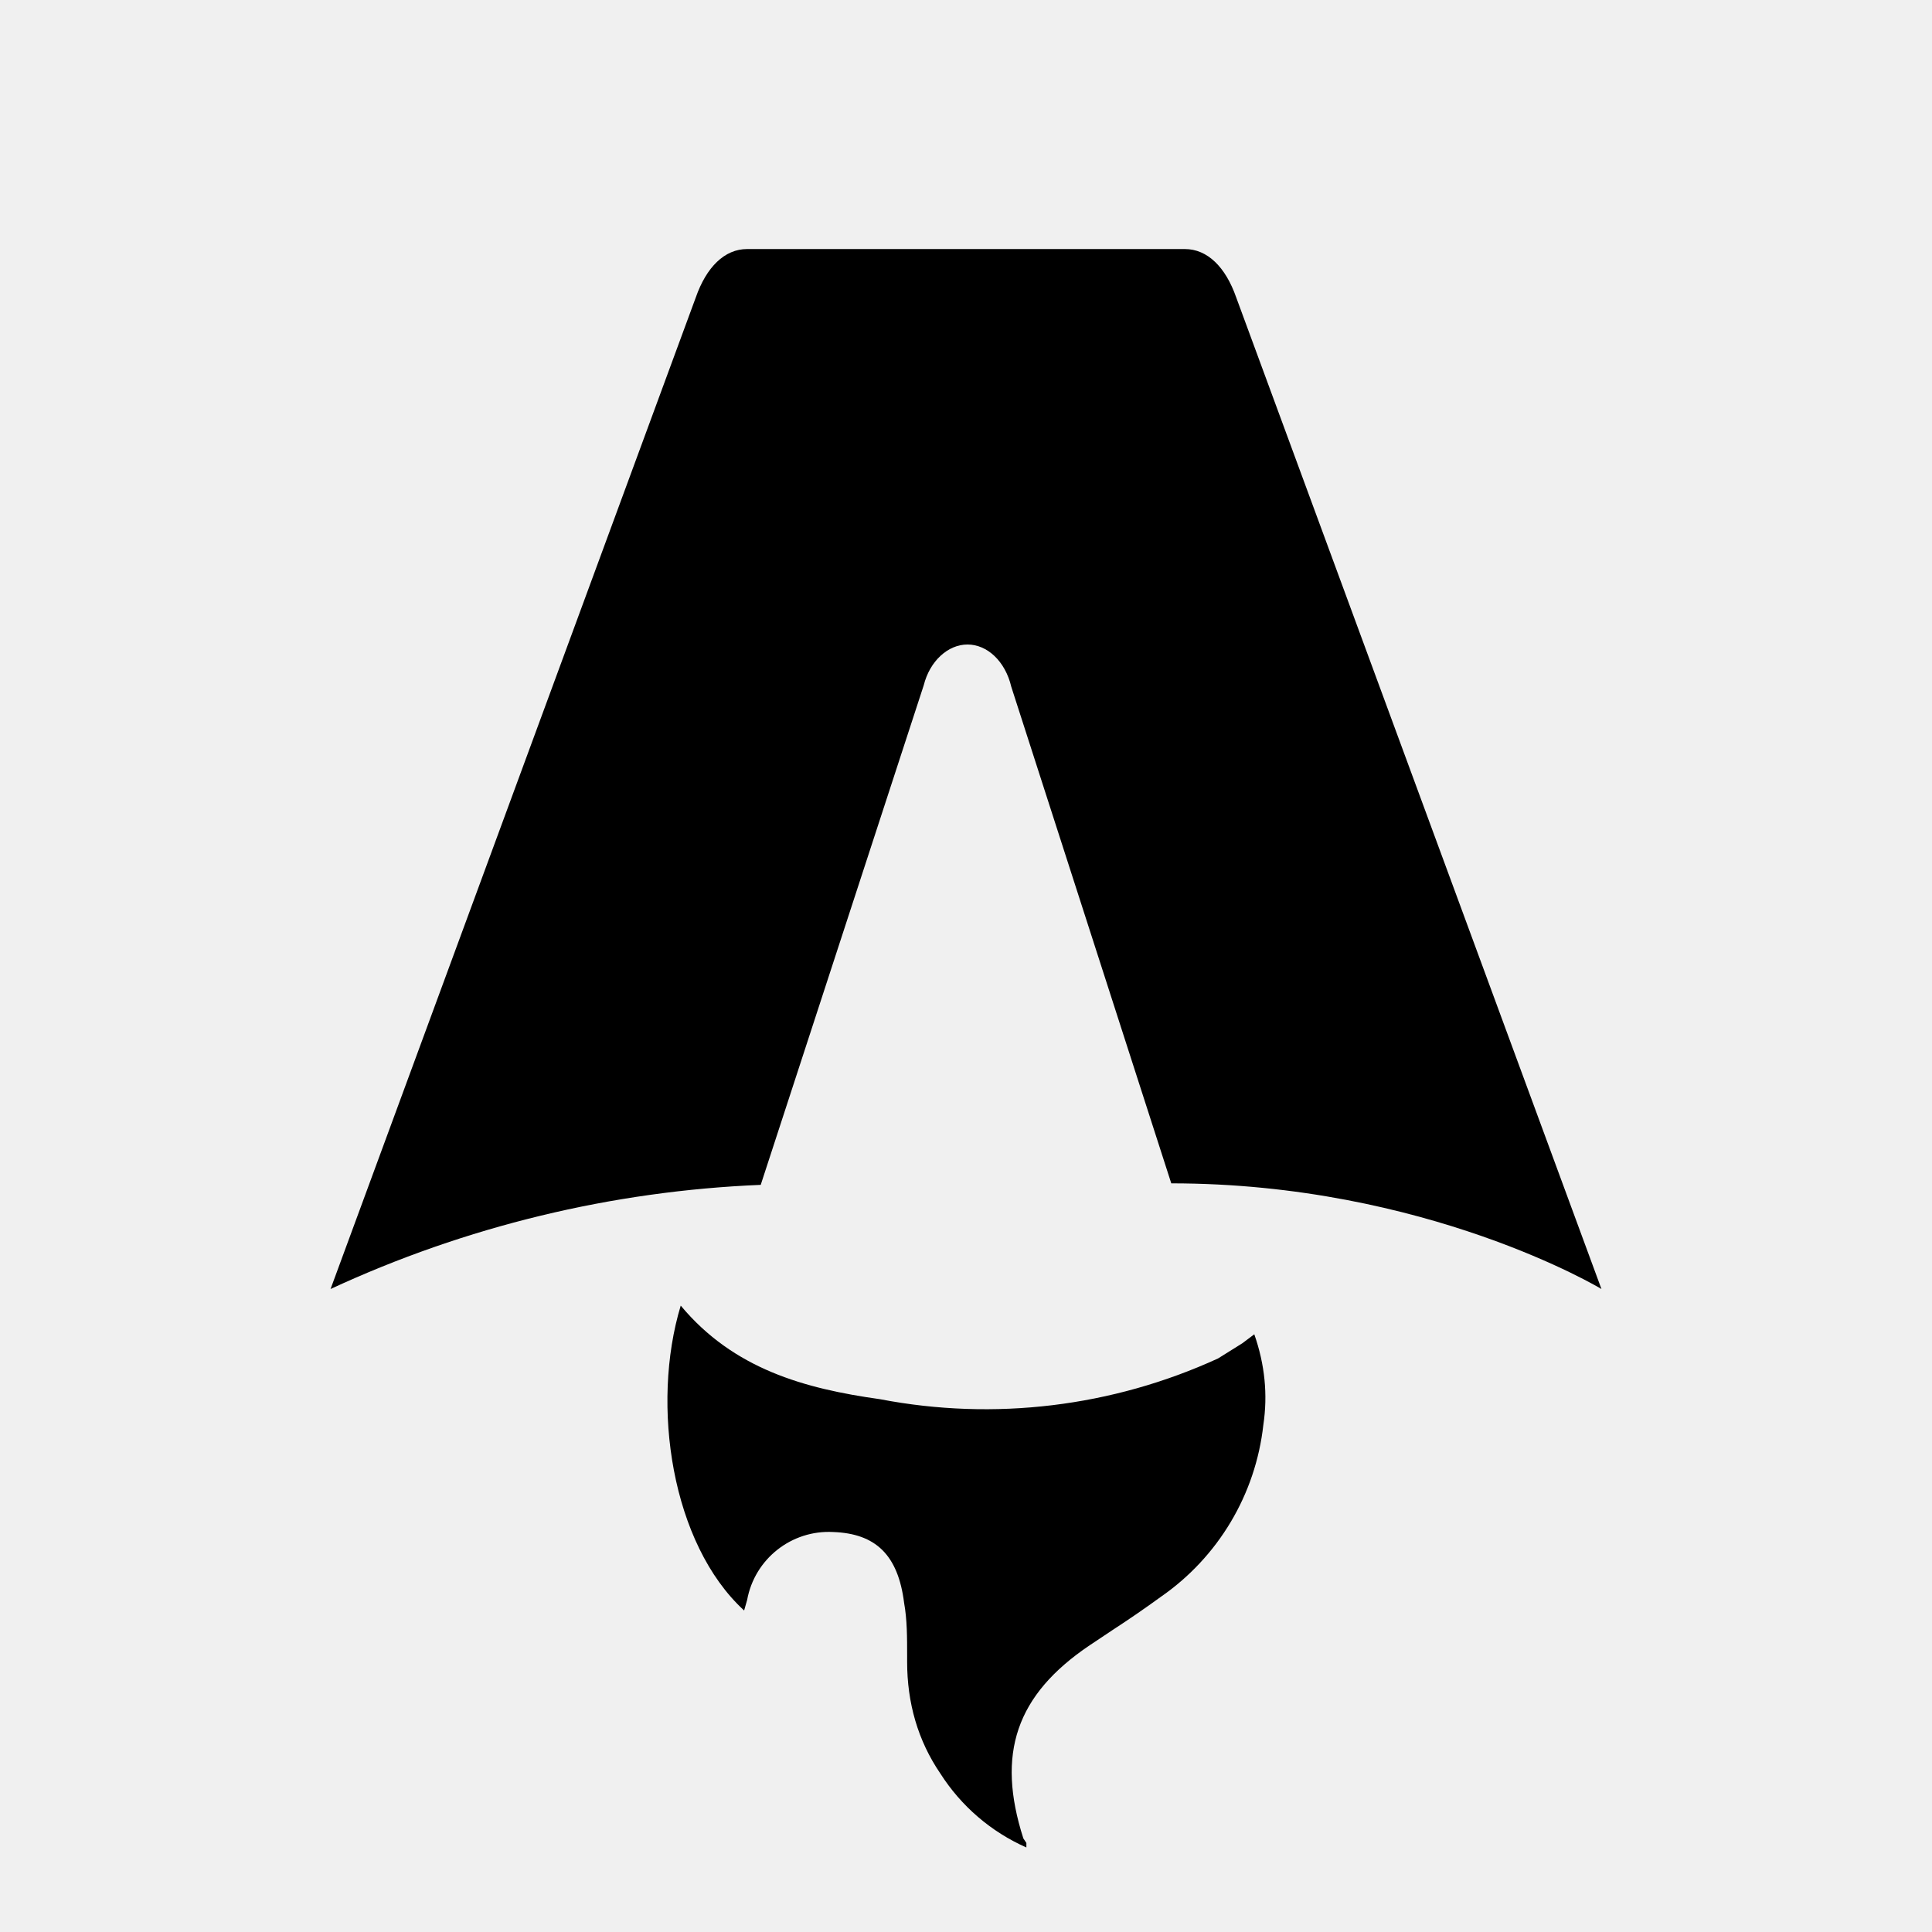
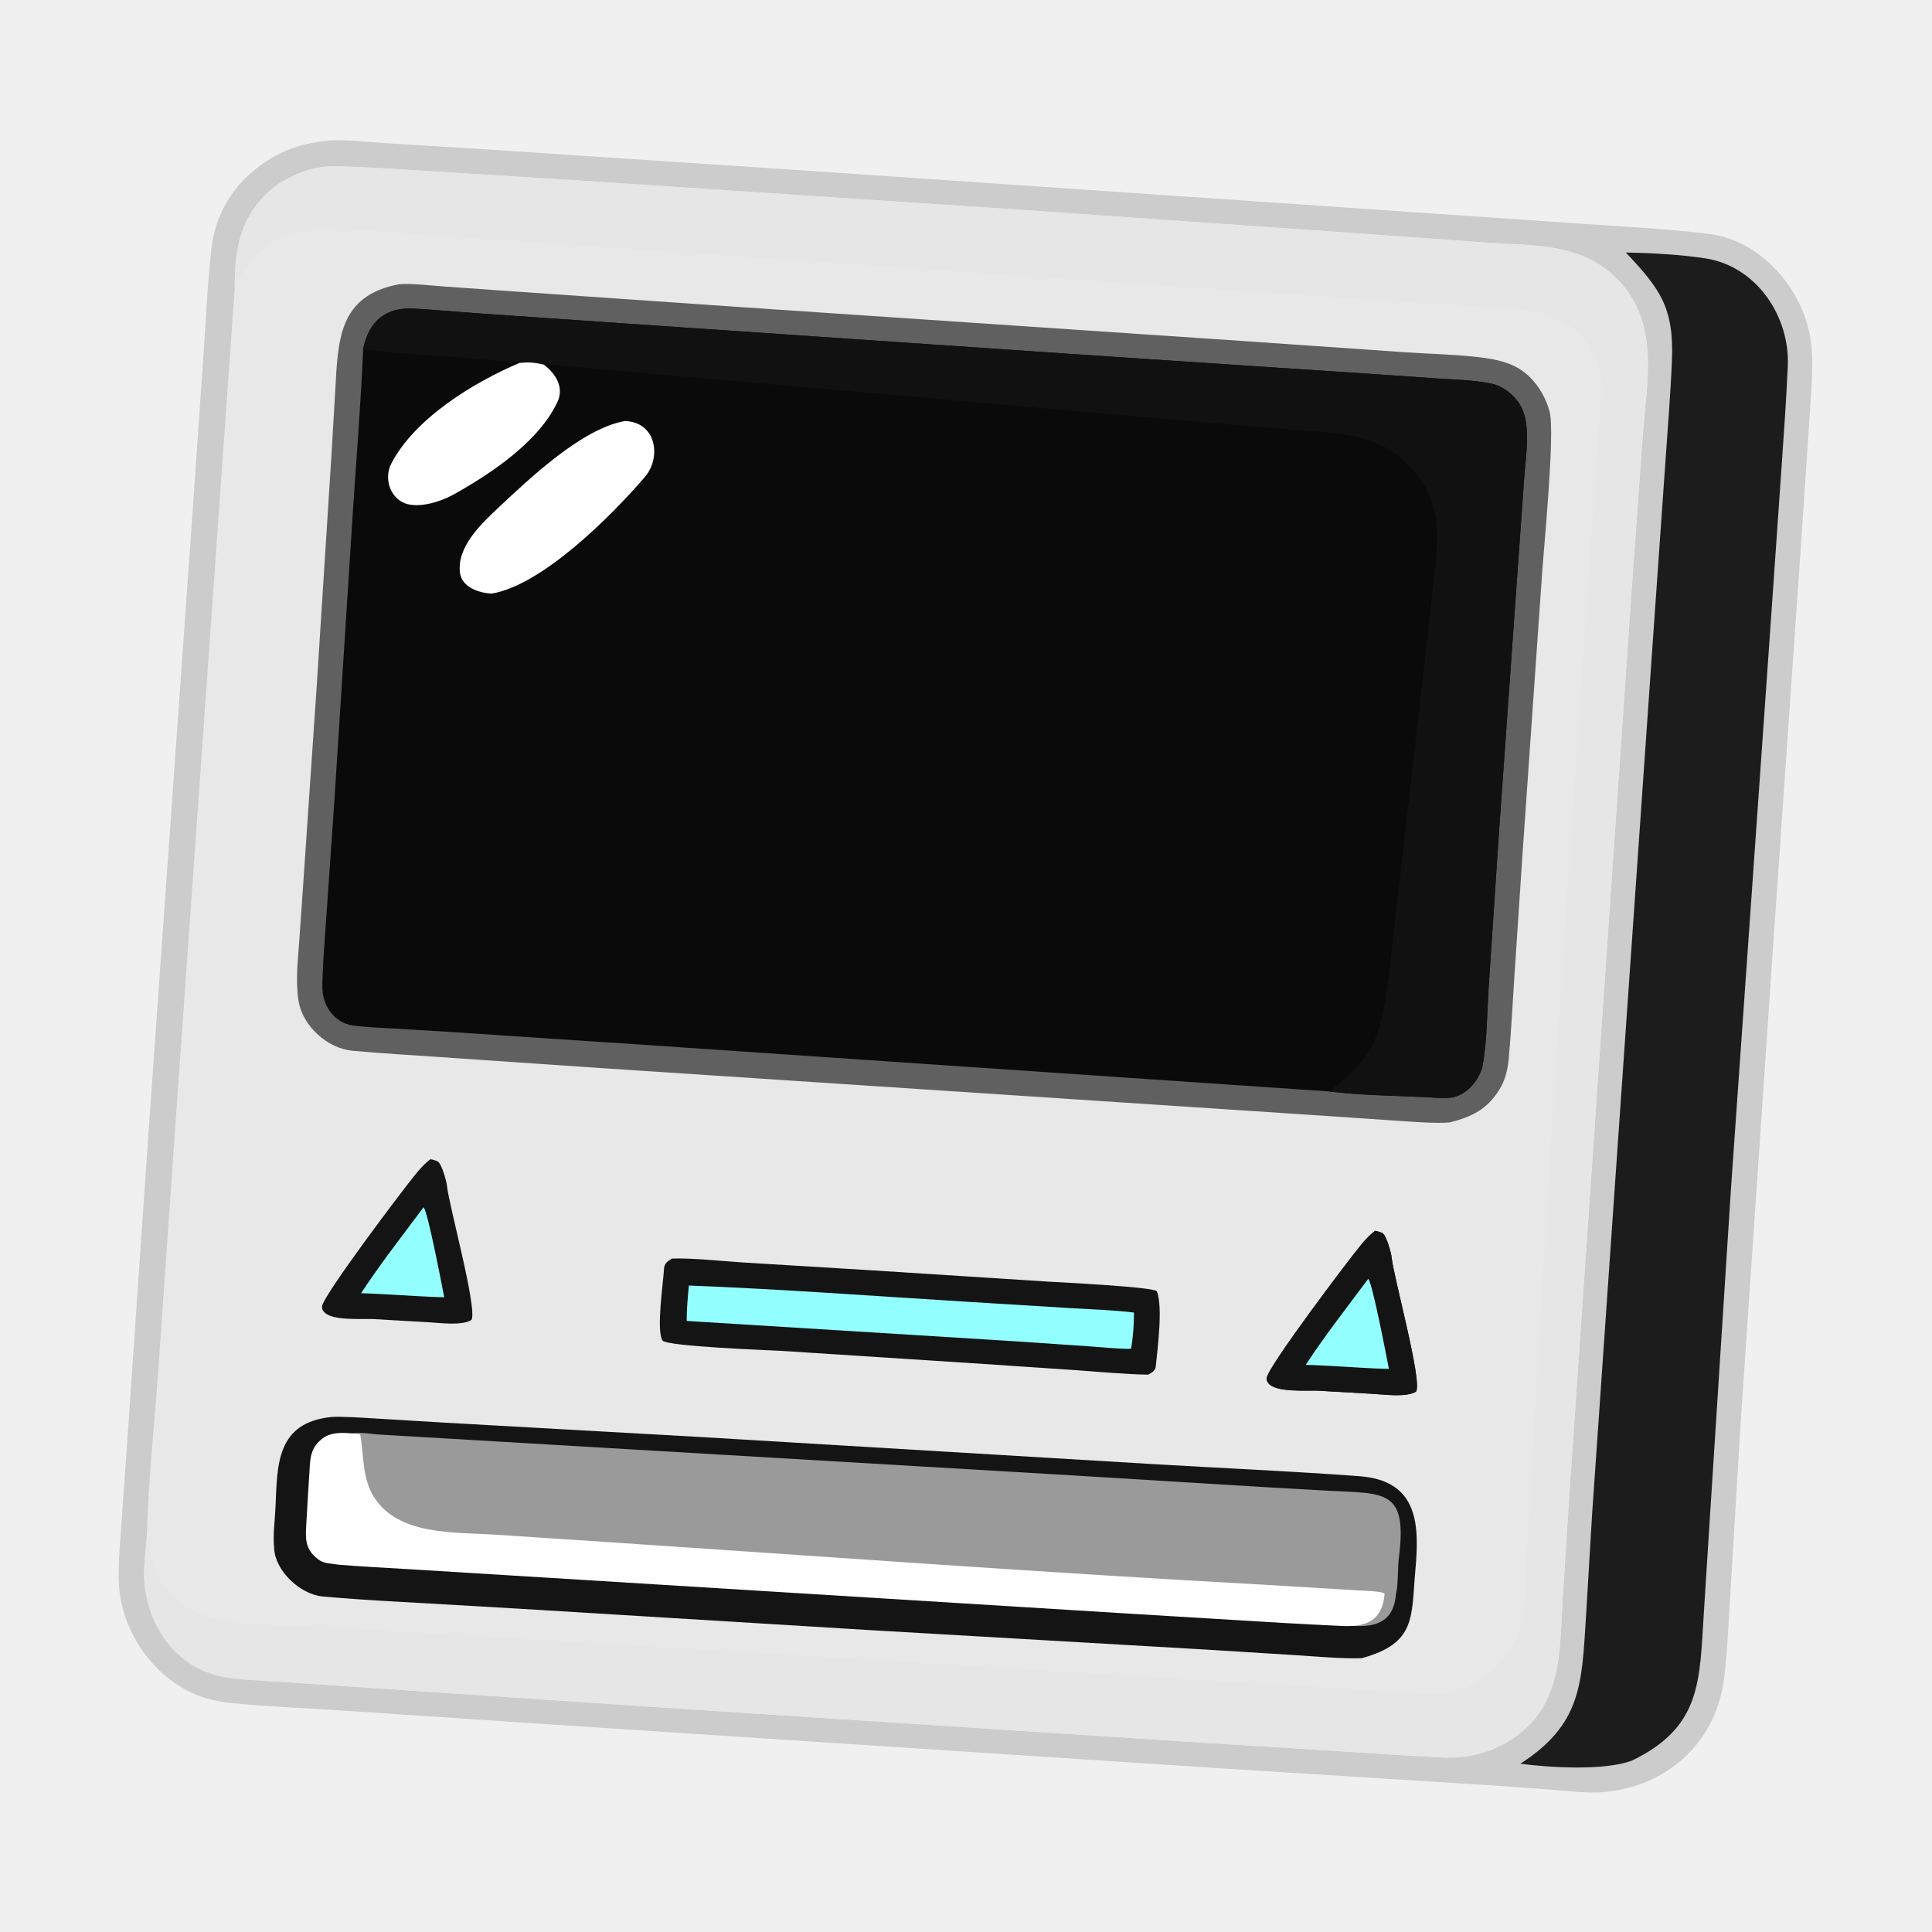
- <svg xmlns="http://www.w3.org/2000/svg" fill="none" viewBox="0 0 128 128">
-   <path d="M50.4 78.5a75.1 75.1 0 0 0-28.5 6.9l24.2-65.7c.7-2 1.9-3.2 3.4-3.2h29c1.5 0 2.7 1.2 3.4 3.2l24.2 65.7s-11.6-7-28.5-7L67 45.5c-.4-1.7-1.6-2.8-2.9-2.8-1.3 0-2.5 1.1-2.9 2.7L50.4 78.5Zm-1.1 28.2Zm-4.2-20.2c-2 6.6-.6 15.8 4.2 20.2a17.5 17.5 0 0 1 .2-.7 5.5 5.5 0 0 1 5.7-4.5c2.8.1 4.3 1.5 4.7 4.7.2 1.1.2 2.3.2 3.5v.4c0 2.7.7 5.2 2.2 7.4a13 13 0 0 0 5.7 4.9v-.3l-.2-.3c-1.8-5.6-.5-9.5 4.4-12.8l1.5-1a73 73 0 0 0 3.2-2.2 16 16 0 0 0 6.8-11.4c.3-2 .1-4-.6-6l-.8.6-1.6 1a37 37 0 0 1-22.4 2.7c-5-.7-9.7-2-13.2-6.2Z" />
-   <style>
-         path { fill: #000; }
-         @media (prefers-color-scheme: dark) {
-             path { fill: #FFF; }
-         }
-     </style>
+ <svg xmlns="http://www.w3.org/2000/svg" width="120" height="120" viewBox="0 0 120 120" fill="none">
+   <style>@media (prefers-color-scheme: light) { :root { filter: none; } }
+ @media (prefers-color-scheme: dark) { :root { filter: none; } }
+ </style>
+   <path d="M20.154 8.753C21.139 8.626 22.982 8.828 24.01 8.896L29.451 9.228L50.791 10.645L86.68 13.102L98.52 13.915C101.046 14.085 103.632 14.22 106.123 14.523C109.519 14.936 112.203 18.201 112.515 21.509C112.643 22.866 112.48 24.474 112.401 25.845L111.878 33.615L110.116 58.994L108.099 88.622L107.458 99.306C107.346 100.983 107.29 102.796 107.055 104.452C106.507 108.318 103.454 110.963 99.682 111.302C98.739 111.415 97.187 111.225 96.197 111.15C94.961 111.056 93.728 110.964 92.488 110.883L75.896 109.841L35.126 107.171L21.297 106.248C18.994 106.097 16.661 106.008 14.367 105.779C12.934 105.636 11.783 105.233 10.624 104.368C8.924 103.1 7.726 101.087 7.441 98.983C7.274 97.753 7.445 95.994 7.535 94.74L7.878 89.898L9.246 70.016L11.811 33.923L12.642 21.999C12.793 19.808 12.889 17.601 13.134 15.424C13.409 12.972 14.824 10.998 16.938 9.773C17.992 9.162 18.957 8.915 20.154 8.753Z" fill="#CCCCCC" />
+   <path d="M14.582 17.873C14.566 15.703 14.844 13.79 16.423 12.159C17.501 11.046 19.256 10.305 20.801 10.33C22.761 10.362 24.791 10.516 26.756 10.637L35.907 11.207L63.204 13.017L85.546 14.581L92.301 15.067C95.228 15.266 98.197 15.065 100.437 17.322C103.154 20.06 102.266 23.757 102.02 27.238L101.289 37.439L99.125 68.852L97.501 92.446L97.057 99.354C96.887 102.137 97.035 105.204 94.836 107.285C93.421 108.623 91.547 109.263 89.611 109.161C87.858 109.077 86.101 108.955 84.35 108.843L74.995 108.26L42.727 106.164L23.458 104.869L17.378 104.457C16.322 104.385 14.919 104.345 13.905 104.162C10.668 103.577 8.77 100.43 8.964 97.277C9.001 96.585 9.095 95.919 9.128 95.245C9.199 92.197 9.594 88.355 9.822 85.232L11.024 68.013L14.582 17.873Z" fill="#E8E8E8" />
+   <path d="M14.582 17.873C14.566 15.703 14.844 13.79 16.423 12.159C17.501 11.046 19.256 10.305 20.801 10.33C22.761 10.362 24.791 10.516 26.756 10.637L35.907 11.207L63.204 13.017L85.546 14.581L92.301 15.067C95.228 15.266 98.197 15.065 100.437 17.322C103.154 20.06 102.266 23.757 102.02 27.238L101.289 37.439L99.125 68.852L97.501 92.446L97.057 99.354C96.887 102.137 97.035 105.204 94.836 107.285C93.421 108.623 91.547 109.263 89.611 109.161C87.858 109.077 86.101 108.955 84.35 108.843L74.995 108.26L42.727 106.164L23.458 104.869L17.378 104.457C16.322 104.385 14.919 104.345 13.905 104.162C10.668 103.577 8.77 100.43 8.964 97.277C9.001 96.585 9.095 95.919 9.128 95.245C9.131 95.856 9.205 96.157 9.374 96.739C10.7 101.297 15.264 100.839 19.063 101.021L25.85 101.408L49.57 102.825L75.652 104.416L84.225 104.942C85.747 105.038 87.26 105.142 88.788 105.229C90.999 105.388 93.073 103.961 94.053 102.024C94.841 100.466 94.726 98.442 94.816 96.709L95.161 90.486L96.542 67.541L98.502 38.148L99.071 29.895C99.187 28.277 99.329 26.655 99.417 25.037C99.424 24.283 99.509 23.373 99.248 22.652C98.357 20.194 96.462 19.305 93.983 19.159C92.597 19.077 91.215 18.994 89.851 18.914L82.955 18.46L58.476 16.779L33.01 15.035L25.027 14.477C23.514 14.369 22.005 14.254 20.489 14.172C18.804 14.081 17.232 14.593 16.012 15.78C15.339 16.436 15 17.043 14.582 17.873Z" fill="#E6E6E6" />
+   <path d="M24.808 17.651C25.523 17.594 26.792 17.734 27.564 17.794L31.36 18.062L45.941 19.071L77.493 21.201L87.266 21.879C88.671 21.976 90.085 22.004 91.487 22.146C92.428 22.242 93.439 22.375 94.274 22.853C95.257 23.415 95.971 24.501 96.252 25.582C96.588 26.872 95.905 33.858 95.782 35.63L94.566 53.044L94.046 60.877C93.944 62.523 93.853 64.19 93.702 65.832C93.644 66.465 93.477 67.109 93.144 67.651C92.374 68.905 91.419 69.368 90.054 69.714C89.168 69.796 87.684 69.672 86.784 69.611L82.399 69.314L66.691 68.278L37.414 66.346L27.378 65.661C25.558 65.536 23.706 65.429 21.903 65.266C20.334 65.123 18.789 63.727 18.542 62.159C18.35 60.942 18.499 59.665 18.587 58.447L18.825 55.032L19.681 42.474L20.567 28.595L20.821 24.303C21 21.145 20.999 18.355 24.808 17.651Z" fill="#606060" />
+   <path d="M22.554 21.687C22.899 19.958 23.952 19.062 25.723 19.168C27.093 19.25 28.458 19.377 29.825 19.472L38.863 20.095L67.919 22.08L85.33 23.236L89.371 23.515C90.454 23.582 91.557 23.61 92.618 23.825C93.355 23.974 94.068 24.546 94.437 25.188C95.116 26.367 94.765 28.328 94.671 29.679L94.28 35.161L93.084 51.975L92.453 61.476C92.356 63.044 92.364 64.71 92.077 66.242C91.838 67.171 91.004 68.119 89.999 68.189C89.528 68.222 88.984 68.165 88.505 68.142C86.572 68.053 84.478 68.03 82.563 67.792L40.918 64.958L28.049 64.101L24.409 63.88C23.586 63.833 22.747 63.806 21.933 63.697C20.749 63.538 20.009 62.441 20.023 61.291C20.038 59.974 20.148 58.67 20.24 57.358L20.757 49.922L21.91 31.893C22.123 28.578 22.422 24.989 22.554 21.687Z" fill="#0A0A0A" />
+   <path d="M22.554 21.687C22.899 19.958 23.952 19.062 25.723 19.168C27.093 19.25 28.458 19.377 29.825 19.472L38.863 20.095L67.919 22.08L85.33 23.236L89.371 23.515C90.454 23.582 91.557 23.61 92.618 23.825C93.356 23.974 94.068 24.546 94.437 25.188C95.116 26.367 94.765 28.328 94.671 29.679L94.28 35.161L93.084 51.975L92.453 61.476C92.356 63.044 92.364 64.71 92.077 66.242C91.838 67.171 91.004 68.119 89.999 68.189C89.528 68.222 88.984 68.165 88.505 68.142C86.572 68.053 84.478 68.03 82.563 67.792C84.175 66.508 85.295 65.51 85.776 63.411C86.223 61.467 86.391 59.486 86.619 57.506L87.695 48.044L88.746 38.799C88.905 37.389 89.08 35.972 89.208 34.565C89.419 32.23 89.065 30.432 87.36 28.761C85.409 26.849 82.877 26.903 80.336 26.696L74.876 26.242L57.099 24.672L41.11 23.271L36.496 22.858C35.755 22.788 34.462 22.631 33.766 22.643C33.154 22.509 32.892 22.488 32.271 22.541C31.707 22.425 30.321 22.364 29.677 22.3C27.339 22.066 24.873 22.012 22.554 21.687Z" fill="#111111" />
+   <path d="M32.271 22.541C32.892 22.488 33.154 22.509 33.766 22.643C34.498 23.179 35.056 24.045 34.624 24.966C33.462 27.445 30.491 29.424 28.157 30.724C27.364 31.165 26.041 31.578 25.176 31.27C24.208 30.913 23.842 29.694 24.299 28.805C25.752 25.983 29.434 23.739 32.271 22.541Z" fill="#FEFEFE" />
+   <path d="M38.809 26.151C40.792 26.214 41.086 28.428 40.049 29.633C37.959 32.06 33.687 36.344 30.532 36.871C29.748 36.828 28.704 36.479 28.576 35.608C28.337 33.992 29.898 32.524 30.966 31.524C32.921 29.692 36.146 26.624 38.809 26.151Z" fill="#FEFEFE" />
+   <path d="M20.61 88.009C21.294 87.971 22.597 88.063 23.306 88.105L27.702 88.369L43.665 89.264L71.421 90.926C75.76 91.186 80.132 91.371 84.437 91.689C88.155 91.963 88.158 94.797 87.908 97.559C87.649 100.419 87.983 102.068 84.576 102.994C83.363 103.031 81.912 102.898 80.68 102.818L74.849 102.455L54.228 101.261L31.69 99.886L24.859 99.494C23.268 99.406 21.629 99.304 20.054 99.162C18.646 99.036 17.107 97.575 17.03 96.202C16.94 95.327 17.077 94.451 17.114 93.578C17.225 90.991 17.152 88.35 20.61 88.009Z" fill="#141414" />
+   <path d="M86.71 98.984C86.576 100.658 85.596 101.068 84.057 100.991C82.866 100.932 81.672 100.878 80.481 100.807L70.932 100.227L34.771 97.984L26.403 97.467C24.929 97.377 23.444 97.305 21.974 97.182C21.587 97.106 21.14 97.13 20.812 96.891C20.06 96.344 19.962 95.789 20.01 94.923C20.082 93.638 20.155 92.367 20.239 91.082C20.288 90.34 20.388 89.854 21.013 89.355C21.645 88.859 22.614 89 23.36 89.09L65.61 91.579L78.544 92.368L82.505 92.593C86.037 92.774 87.432 92.504 86.885 96.772C86.812 97.34 86.847 98.513 86.71 98.984Z" fill="#9A9A9A" />
+   <path d="M86 98.984C85.865 100.658 84.881 101.068 83.335 100.991C82.139 100.932 80.94 100.878 79.743 100.807L70.153 100.227L33.835 97.984L25.43 97.467C23.951 97.377 22.459 97.305 20.982 97.182C20.594 97.106 20.145 97.13 19.816 96.891C19.06 96.344 18.962 95.789 19.01 94.923C19.082 93.638 19.156 92.367 19.24 91.082C19.289 90.34 19.39 89.854 20.018 89.355C20.652 88.859 21.625 89 22.375 89.09C22.603 90.4 22.488 91.798 23.221 92.969C24.734 95.385 28.196 95.155 30.739 95.32L38.194 95.812C51.601 96.707 64.905 97.686 78.325 98.419L84.343 98.783C84.694 98.806 85.802 98.818 86 98.984Z" fill="#FEFEFE" />
+   <path d="M41.723 78.173C42.904 78.123 44.902 78.333 46.138 78.414L54.045 78.896L65.193 79.61C65.776 79.647 71.757 79.934 71.86 80.21C72.235 81.218 71.899 83.752 71.784 84.896C71.759 85.147 71.513 85.271 71.314 85.382C69.914 85.362 68.265 85.205 66.852 85.105L60.083 84.651L48.45 83.9C47.85 83.864 41.378 83.634 41.146 83.256C40.752 82.615 41.198 79.665 41.246 78.779C41.263 78.478 41.479 78.328 41.723 78.173Z" fill="#141414" />
+   <path d="M42.787 79.847C48.51 80.066 54.2 80.495 59.915 80.846L66.567 81.254C67.805 81.329 69.228 81.375 70.435 81.525C70.429 82.331 70.387 82.979 70.255 83.773C69.81 83.813 68.101 83.656 67.59 83.618L62.479 83.273L42.652 82.046C42.648 81.372 42.721 80.514 42.787 79.847Z" fill="#92FFFE" />
+   <path d="M85.409 76.448C85.547 76.47 85.751 76.531 85.865 76.587C86.118 76.744 86.415 77.84 86.437 78.095C86.54 79.252 88.356 85.783 87.956 86.434C87.349 86.803 86.049 86.619 85.325 86.578L81.786 86.374C81.079 86.358 79.321 86.479 78.828 85.963C78.715 85.845 78.659 85.749 78.679 85.583C78.766 84.871 83.797 78.204 84.585 77.262C84.841 76.956 85.094 76.694 85.409 76.448Z" fill="#371F18" />
+   <path d="M85.409 76.448C85.547 76.47 85.751 76.531 85.865 76.587C86.118 76.744 86.415 77.84 86.437 78.095C86.54 79.252 88.356 85.783 87.956 86.434C87.349 86.803 86.049 86.619 85.325 86.578L81.786 86.374C81.079 86.358 79.321 86.479 78.828 85.963C78.715 85.845 78.659 85.749 78.679 85.583C78.766 84.871 83.797 78.204 84.585 77.262C84.841 76.956 85.094 76.694 85.409 76.448Z" fill="#141414" />
+   <path d="M84.984 79.433C85.247 79.682 86.123 84.299 86.268 85.022C85.128 85.007 83.7 84.891 82.544 84.836C82.067 84.806 81.582 84.791 81.104 84.772C82.293 82.955 83.681 81.18 84.984 79.433Z" fill="#92FFFE" />
+   <path d="M26.734 72C26.871 72.022 27.076 72.082 27.19 72.139C27.442 72.296 27.739 73.392 27.762 73.647C27.865 74.804 29.68 81.334 29.28 81.986C28.674 82.355 27.373 82.17 26.65 82.13L23.11 81.925C22.404 81.909 20.645 82.031 20.152 81.514C20.04 81.397 19.984 81.3 20.004 81.135C20.091 80.423 25.122 73.756 25.91 72.813C26.165 72.507 26.418 72.245 26.734 72Z" fill="#141414" />
+   <path d="M26.309 74.985C26.572 75.233 27.448 79.851 27.592 80.574C26.452 80.558 25.025 80.443 23.869 80.387C23.392 80.358 22.907 80.343 22.428 80.323C23.618 78.507 25.006 76.731 26.309 74.985Z" fill="#92FFFE" />
+   <path d="M100.984 15.685C102.555 15.711 104.388 15.809 105.941 16.051C109.098 16.542 111.177 19.648 111.042 22.736C110.95 24.839 110.803 26.89 110.659 28.968L109.917 39.626L107.52 73.743L106.206 94.227L105.831 100.149C105.553 104.368 105.722 107.248 101.37 109.35C99.678 109.998 96.242 109.787 94.431 109.549C98.237 107.096 98.243 104.601 98.507 100.44L98.887 94.07L100.327 73.301L102.641 40.086L103.447 28.605C103.588 26.553 103.765 24.424 103.847 22.373C103.977 19.073 103.092 17.927 100.984 15.685Z" fill="#1C1C1C" />
</svg>
